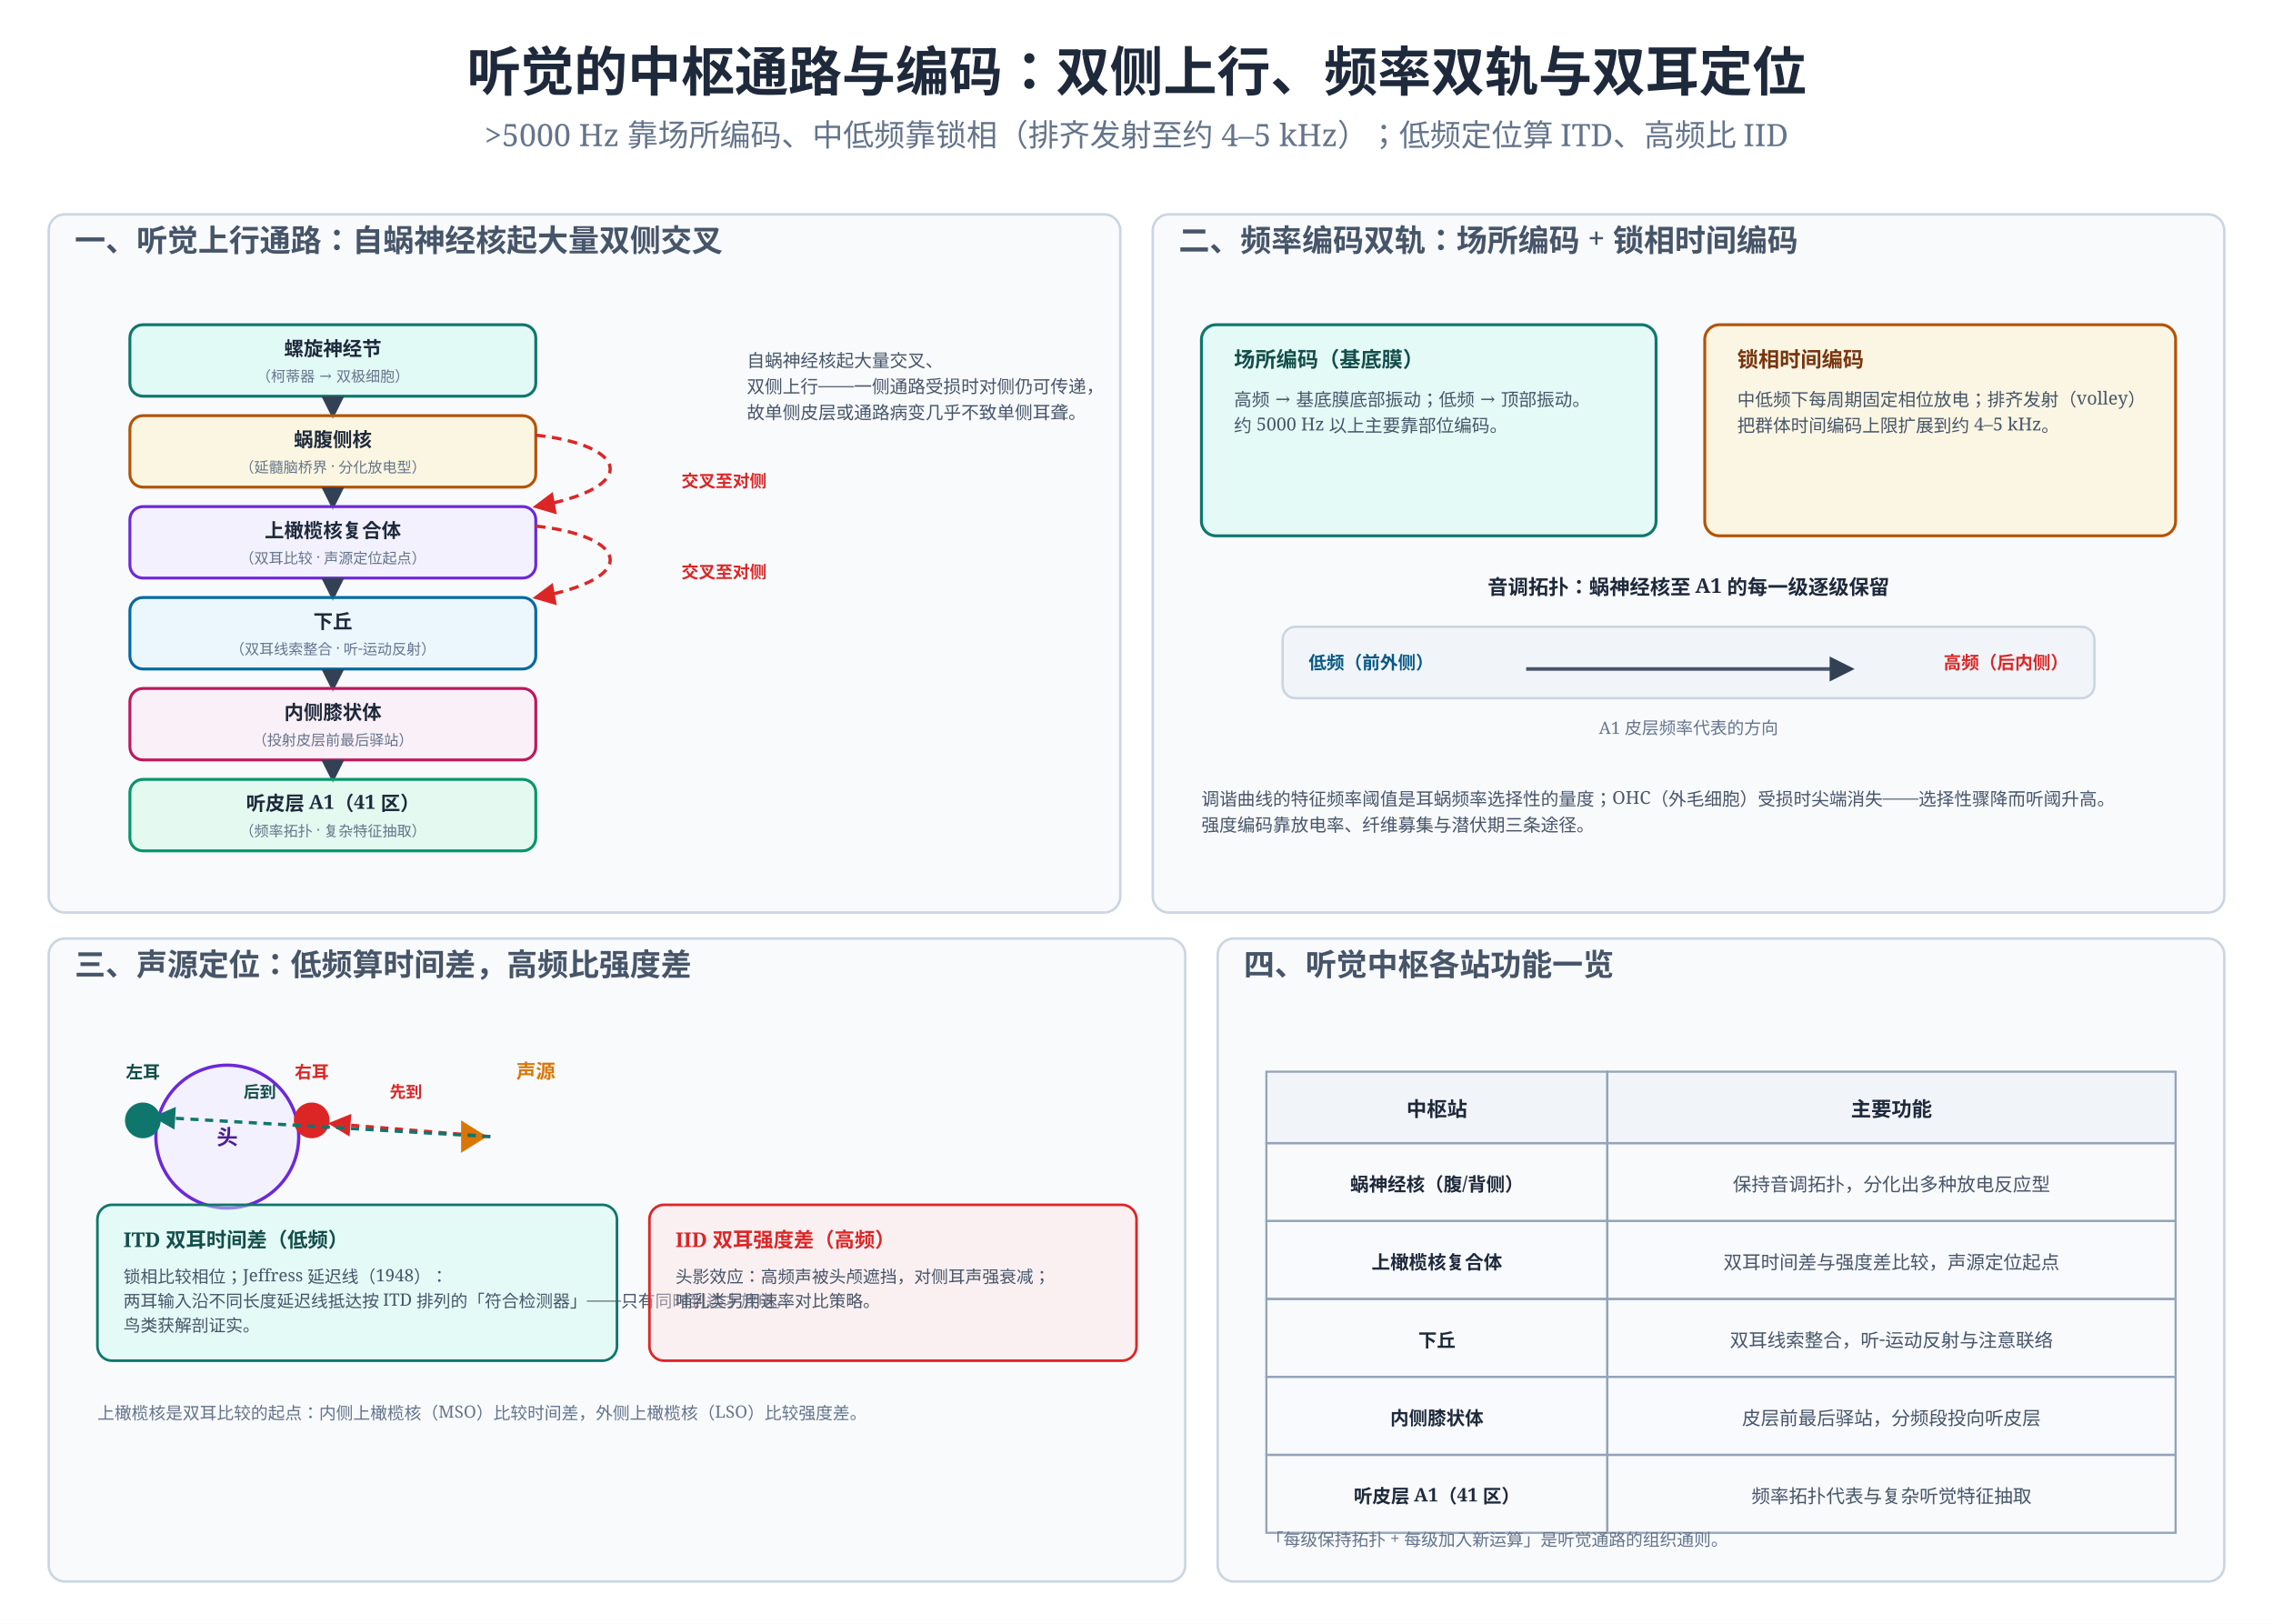
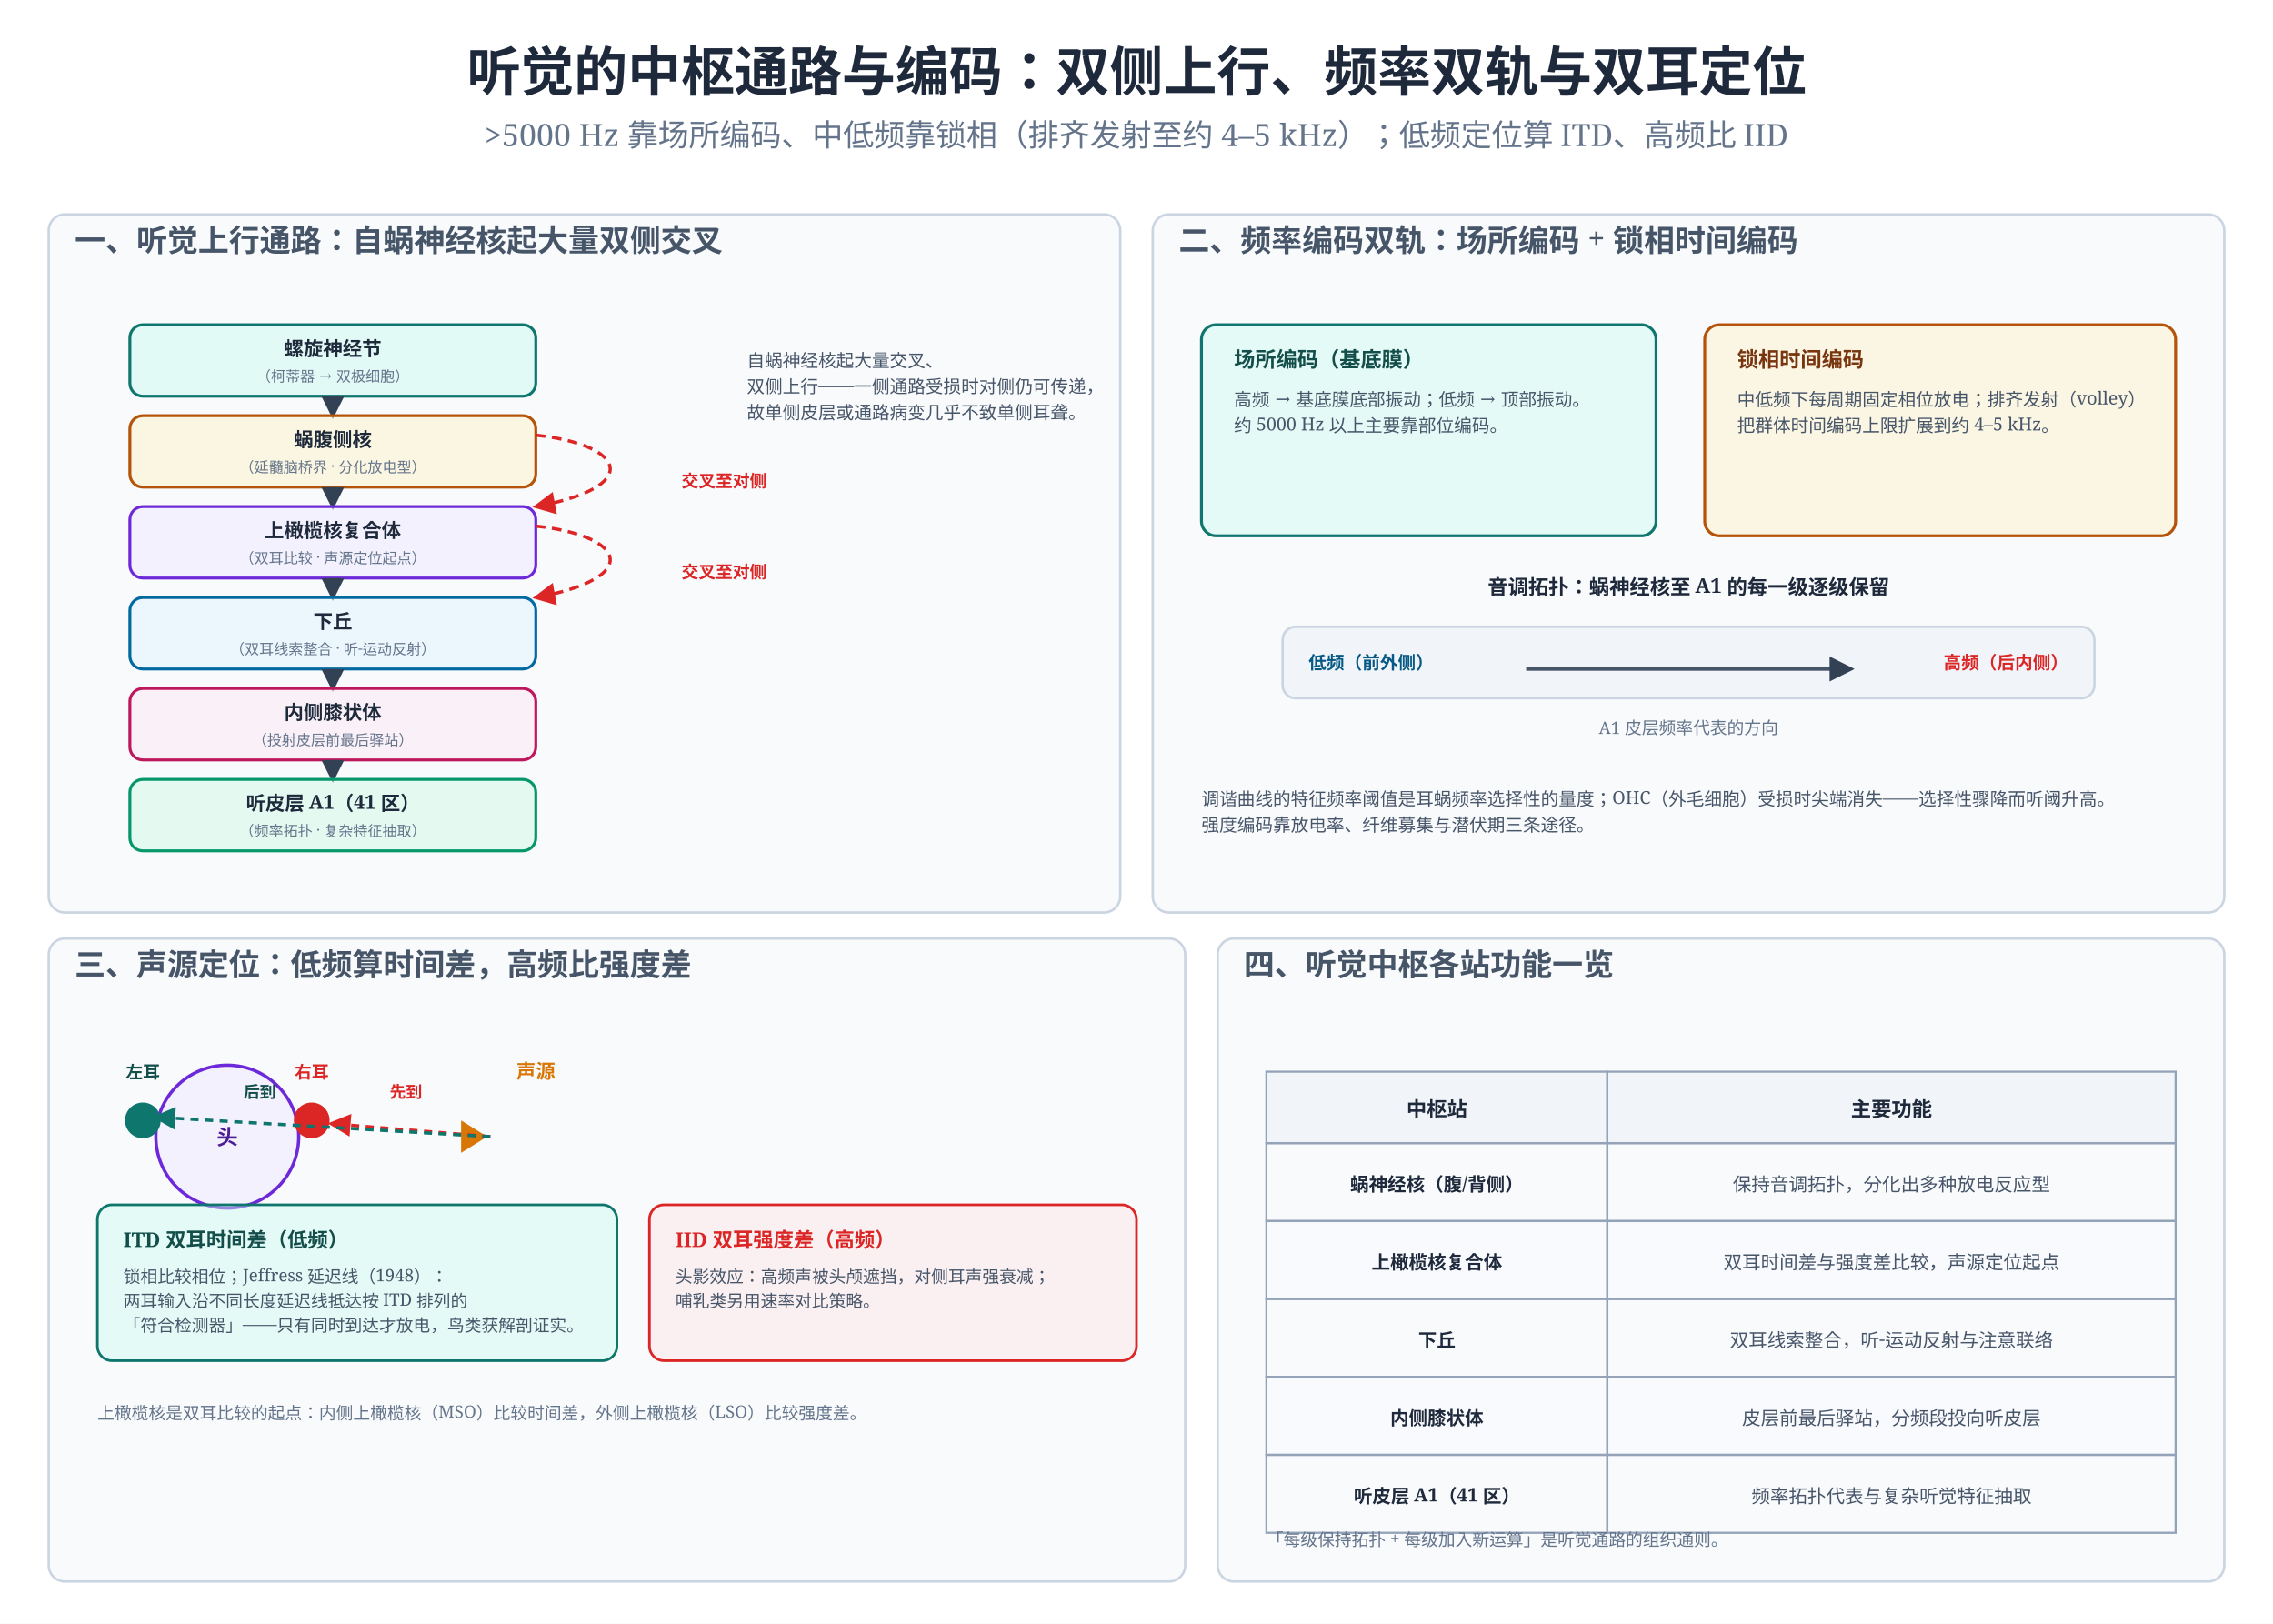
<svg xmlns="http://www.w3.org/2000/svg" width="1400" height="1000" viewBox="0 0 1400 1000" font-family="Noto Serif SC, LXGW WenKai, Songti SC, serif">
  <defs>
    <marker id="arr-ink" viewBox="0 0 10 10" refX="8.5" refY="5" markerWidth="7" markerHeight="7" orient="auto-start-reverse">
      <path d="M0,0 L10,5 L0,10 z" fill="#334155" />
    </marker>
    <marker id="arr-dna" viewBox="0 0 10 10" refX="8.5" refY="5" markerWidth="7" markerHeight="7" orient="auto-start-reverse">
      <path d="M0,0 L10,5 L0,10 z" fill="#0f766e" />
    </marker>
    <marker id="arr-rna" viewBox="0 0 10 10" refX="8.5" refY="5" markerWidth="7" markerHeight="7" orient="auto-start-reverse">
      <path d="M0,0 L10,5 L0,10 z" fill="#b45309" />
    </marker>
    <marker id="arr-pro" viewBox="0 0 10 10" refX="8.5" refY="5" markerWidth="7" markerHeight="7" orient="auto-start-reverse">
      <path d="M0,0 L10,5 L0,10 z" fill="#6d28d9" />
    </marker>
    <marker id="arr-enz" viewBox="0 0 10 10" refX="8.5" refY="5" markerWidth="7" markerHeight="7" orient="auto-start-reverse">
      <path d="M0,0 L10,5 L0,10 z" fill="#be185d" />
    </marker>
    <marker id="arr-acc" viewBox="0 0 10 10" refX="8.5" refY="5" markerWidth="7" markerHeight="7" orient="auto-start-reverse">
      <path d="M0,0 L10,5 L0,10 z" fill="#0369a1" />
    </marker>
    <marker id="arr-ok" viewBox="0 0 10 10" refX="8.5" refY="5" markerWidth="7" markerHeight="7" orient="auto-start-reverse">
      <path d="M0,0 L10,5 L0,10 z" fill="#059669" />
    </marker>
    <marker id="arr-warn" viewBox="0 0 10 10" refX="8.5" refY="5" markerWidth="7" markerHeight="7" orient="auto-start-reverse">
      <path d="M0,0 L10,5 L0,10 z" fill="#b45309" />
    </marker>
    <marker id="arr-bad" viewBox="0 0 10 10" refX="8.5" refY="5" markerWidth="7" markerHeight="7" orient="auto-start-reverse">
      <path d="M0,0 L10,5 L0,10 z" fill="#dc2626" />
    </marker>
    <marker id="arr-mute" viewBox="0 0 10 10" refX="8.5" refY="5" markerWidth="7" markerHeight="7" orient="auto-start-reverse">
      <path d="M0,0 L10,5 L0,10 z" fill="#94a3b8" />
    </marker>
  </defs>
  <rect x="0" y="0" width="1400" height="1000" fill="#ffffff" />
  <text x="700" y="56" text-anchor="middle" font-size="33" font-weight="700" fill="#1e293b">听觉的中枢通路与编码：双侧上行、频率双轨与双耳定位</text>
  <text x="700" y="90" text-anchor="middle" font-size="19" fill="#64748b">&gt;5000 Hz 靠场所编码、中低频靠锁相（排齐发射至约 4–5 kHz）；低频定位算 ITD、高频比 IID</text>
  <rect x="30" y="132" width="660" height="430" rx="10" fill="#f8fafc" stroke="#cbd5e1" stroke-width="1.5" />
  <text x="46" y="154.84" font-size="19" fill="#475569" font-weight="700">一、听觉上行通路：自蜗神经核起大量双侧交叉</text>
  <rect x="80" y="200" width="250" height="44" rx="8" fill="#ccfbf1" fill-opacity="0.5" stroke="#0f766e" stroke-width="1.8" />
  <text x="205" y="219" font-size="12" fill="#1e293b" text-anchor="middle" font-weight="700">螺旋神经节</text>
  <text x="205" y="235" font-size="9" fill="#64748b" text-anchor="middle">（柯蒂器 → 双极细胞）</text>
  <line x1="205" y1="244" x2="205" y2="256" stroke="#475569" stroke-width="2" marker-end="url(#arr-ink)" />
  <rect x="80" y="256" width="250" height="44" rx="8" fill="#fef3c7" fill-opacity="0.5" stroke="#b45309" stroke-width="1.8" />
  <text x="205" y="275" font-size="12" fill="#1e293b" text-anchor="middle" font-weight="700">蜗腹侧核</text>
  <text x="205" y="291" font-size="9" fill="#64748b" text-anchor="middle">（延髓脑桥界 · 分化放电型）</text>
  <line x1="205" y1="300" x2="205" y2="312" stroke="#475569" stroke-width="2" marker-end="url(#arr-ink)" />
  <rect x="80" y="312" width="250" height="44" rx="8" fill="#ede9fe" fill-opacity="0.5" stroke="#6d28d9" stroke-width="1.8" />
  <text x="205" y="331" font-size="12" fill="#1e293b" text-anchor="middle" font-weight="700">上橄榄核复合体</text>
  <text x="205" y="347" font-size="9" fill="#64748b" text-anchor="middle">（双耳比较 · 声源定位起点）</text>
  <line x1="205" y1="356" x2="205" y2="368" stroke="#475569" stroke-width="2" marker-end="url(#arr-ink)" />
  <rect x="80" y="368" width="250" height="44" rx="8" fill="#e0f2fe" fill-opacity="0.5" stroke="#0369a1" stroke-width="1.8" />
  <text x="205" y="387" font-size="12" fill="#1e293b" text-anchor="middle" font-weight="700">下丘</text>
  <text x="205" y="403" font-size="9" fill="#64748b" text-anchor="middle">（双耳线索整合 · 听-运动反射）</text>
  <line x1="205" y1="412" x2="205" y2="424" stroke="#475569" stroke-width="2" marker-end="url(#arr-ink)" />
  <rect x="80" y="424" width="250" height="44" rx="8" fill="#fce7f3" fill-opacity="0.5" stroke="#be185d" stroke-width="1.8" />
  <text x="205" y="443" font-size="12" fill="#1e293b" text-anchor="middle" font-weight="700">内侧膝状体</text>
  <text x="205" y="459" font-size="9" fill="#64748b" text-anchor="middle">（投射皮层前最后驿站）</text>
  <line x1="205" y1="468" x2="205" y2="480" stroke="#475569" stroke-width="2" marker-end="url(#arr-ink)" />
  <rect x="80" y="480" width="250" height="44" rx="8" fill="#d1fae5" fill-opacity="0.5" stroke="#059669" stroke-width="1.8" />
  <text x="205" y="499" font-size="12" fill="#1e293b" text-anchor="middle" font-weight="700">听皮层 A1（41 区）</text>
  <text x="205" y="515" font-size="9" fill="#64748b" text-anchor="middle">（频率拓扑 · 复杂特征抽取）</text>
  <text x="460" y="226" font-size="11" fill="#475569">自蜗神经核起大量交叉、</text>
  <text x="460" y="242" font-size="11" fill="#475569">双侧上行——一侧通路受损时对侧仍可传递，</text>
  <text x="460" y="258" font-size="11" fill="#475569">故单侧皮层或通路病变几乎不致单侧耳聋。</text>
  <path d="M330,268 C386,274 396,300 330,312" fill="none" stroke="#dc2626" stroke-width="2" stroke-dasharray="6 4" marker-end="url(#arr-bad)" />
  <path d="M330,324 C386,330 396,356 330,368" fill="none" stroke="#dc2626" stroke-width="2" stroke-dasharray="6 4" marker-end="url(#arr-bad)" />
  <text x="446" y="300" font-size="10.5" fill="#dc2626" text-anchor="middle" font-weight="700">交叉至对侧</text>
  <text x="446" y="356" font-size="10.5" fill="#dc2626" text-anchor="middle" font-weight="700">交叉至对侧</text>
  <rect x="710" y="132" width="660" height="430" rx="10" fill="#f8fafc" stroke="#cbd5e1" stroke-width="1.5" />
  <text x="726" y="154.84" font-size="19" fill="#475569" font-weight="700">二、频率编码双轨：场所编码 + 锁相时间编码</text>
  <rect x="740" y="200" width="280" height="130" rx="9" fill="#ccfbf1" fill-opacity="0.45" stroke="#0f766e" stroke-width="1.8" />
  <text x="760" y="226" font-size="13" fill="#134e4a" font-weight="700">场所编码（基底膜）</text>
  <text x="760" y="250" font-size="11" fill="#475569">高频 → 基底膜底部振动；低频 → 顶部振动。</text>
  <text x="760" y="266" font-size="11" fill="#475569">约 5000 Hz 以上主要靠部位编码。</text>
  <rect x="1050" y="200" width="290" height="130" rx="9" fill="#fef3c7" fill-opacity="0.45" stroke="#b45309" stroke-width="1.8" />
  <text x="1070" y="226" font-size="13" fill="#78350f" font-weight="700">锁相时间编码</text>
  <text x="1070" y="250" font-size="11" fill="#475569">中低频下每周期固定相位放电；排齐发射（volley）</text>
  <text x="1070" y="266" font-size="11" fill="#475569">把群体时间编码上限扩展到约 4–5 kHz。</text>
  <text x="1040" y="366" font-size="12.5" fill="#1e293b" text-anchor="middle" font-weight="700">音调拓扑：蜗神经核至 A1 的每一级逐级保留</text>
  <rect x="790" y="386" width="500" height="44" rx="8" fill="#f1f5f9" stroke="#cbd5e1" stroke-width="1.5" />
  <text x="806" y="412" font-size="11" fill="#075985" font-weight="700">低频（前外侧）</text>
  <text x="1274" y="412" font-size="11" fill="#dc2626" text-anchor="end" font-weight="700">高频（后内侧）</text>
  <line x1="940" y1="412" x2="1140" y2="412" stroke="#475569" stroke-width="2.2" marker-end="url(#arr-ink)" />
  <text x="1040" y="452" font-size="10.5" fill="#64748b" text-anchor="middle">A1 皮层频率代表的方向</text>
  <text x="740" y="496" font-size="11" fill="#475569">调谐曲线的特征频率阈值是耳蜗频率选择性的量度；OHC（外毛细胞）受损时尖端消失——选择性骤降而听阈升高。</text>
  <text x="740" y="512" font-size="11" fill="#475569">强度编码靠放电率、纤维募集与潜伏期三条途径。</text>
  <rect x="30" y="578" width="700" height="396" rx="10" fill="#f8fafc" stroke="#cbd5e1" stroke-width="1.5" />
  <text x="46" y="600.84" font-size="19" fill="#475569" font-weight="700">三、声源定位：低频算时间差，高频比强度差</text>
  <circle cx="140" cy="700" r="44" fill="#ede9fe" fill-opacity="0.5" stroke="#6d28d9" stroke-width="2" />
  <text x="140" y="705" font-size="13" fill="#4c1d95" text-anchor="middle" font-weight="700">头</text>
  <circle cx="88" cy="690" r="11" fill="#0f766e" />
  <circle cx="192" cy="690" r="11" fill="#dc2626" />
  <text x="88" y="664" font-size="10.5" fill="#134e4a" text-anchor="middle" font-weight="700">左耳</text>
  <text x="192" y="664" font-size="10.5" fill="#dc2626" text-anchor="middle" font-weight="700">右耳</text>
  <text x="330" y="664" font-size="12" fill="#d97706" text-anchor="middle" font-weight="700">声源</text>
  <polygon points="300,700 284,690 284,710" fill="#d97706" />
  <line x1="302" y1="700" x2="204" y2="692" stroke="#dc2626" stroke-width="2" stroke-dasharray="5 4" marker-end="url(#arr-bad)" />
  <line x1="302" y1="700" x2="96" y2="688" stroke="#0f766e" stroke-width="2" stroke-dasharray="5 4" marker-end="url(#arr-dna)" />
  <text x="250" y="676" font-size="10" fill="#dc2626" text-anchor="middle" font-weight="700">先到</text>
  <text x="160" y="676" font-size="10" fill="#134e4a" text-anchor="middle" font-weight="700">后到</text>
  <rect x="60" y="742" width="320" height="96" rx="9" fill="#ccfbf1" fill-opacity="0.45" stroke="#0f766e" stroke-width="1.6" />
  <text x="76" y="768" font-size="12.5" fill="#134e4a" font-weight="700">ITD 双耳时间差（低频）</text>
  <text x="76" y="790" font-size="10.5" fill="#475569">锁相比较相位；Jeffress 延迟线（1948）：</text>
-   <text x="76" y="805" font-size="10.5" fill="#475569">两耳输入沿不同长度延迟线抵达按 ITD 排列的「符合检测器」——只有同时到达才放电，</text>
-   <text x="76" y="820" font-size="10.5" fill="#475569">鸟类获解剖证实。</text>
+   <text x="76" y="805" font-size="10.5" fill="#475569">两耳输入沿不同长度延迟线抵达按 ITD 排列的</text>
+   <text x="76" y="820" font-size="10.5" fill="#475569">「符合检测器」——只有同时到达才放电，鸟类获解剖证实。</text>
  <rect x="400" y="742" width="300" height="96" rx="9" fill="#fee2e2" fill-opacity="0.4" stroke="#dc2626" stroke-width="1.6" />
  <text x="416" y="768" font-size="12.5" fill="#dc2626" font-weight="700">IID 双耳强度差（高频）</text>
  <text x="416" y="790" font-size="10.5" fill="#475569">头影效应：高频声被头颅遮挡，对侧耳声强衰减；</text>
  <text x="416" y="805" font-size="10.5" fill="#475569">哺乳类另用速率对比策略。</text>
  <text x="60" y="874" font-size="10.5" fill="#64748b">上橄榄核是双耳比较的起点：内侧上橄榄核（MSO）比较时间差，外侧上橄榄核（LSO）比较强度差。</text>
  <rect x="750" y="578" width="620" height="396" rx="10" fill="#f8fafc" stroke="#cbd5e1" stroke-width="1.5" />
  <text x="766" y="600.84" font-size="19" fill="#475569" font-weight="700">四、听觉中枢各站功能一览</text>
  <rect x="780" y="660" width="210" height="44" fill="#f1f5f9" stroke="#94a3b8" stroke-width="1.3" />
  <text x="885" y="687.5" font-size="12.5" fill="#1e293b" text-anchor="middle" font-weight="700">中枢站</text>
  <rect x="990" y="660" width="350" height="44" fill="#f1f5f9" stroke="#94a3b8" stroke-width="1.3" />
  <text x="1165" y="687.5" font-size="12.5" fill="#1e293b" text-anchor="middle" font-weight="700">主要功能</text>
  <rect x="780" y="704" width="210" height="48" fill="none" stroke="#94a3b8" stroke-width="1.3" />
  <text x="885" y="733.5" font-size="11.5" fill="#1e293b" text-anchor="middle" font-weight="700">蜗神经核（腹/背侧）</text>
  <rect x="990" y="704" width="350" height="48" fill="none" stroke="#94a3b8" stroke-width="1.3" />
  <text x="1165" y="733.5" font-size="11.5" fill="#475569" text-anchor="middle" font-weight="500">保持音调拓扑，分化出多种放电反应型</text>
  <rect x="780" y="752" width="560" height="48" fill="#f8fafc" fill-opacity="0.85" />
  <rect x="780" y="752" width="210" height="48" fill="none" stroke="#94a3b8" stroke-width="1.3" />
  <text x="885" y="781.5" font-size="11.5" fill="#1e293b" text-anchor="middle" font-weight="700">上橄榄核复合体</text>
  <rect x="990" y="752" width="350" height="48" fill="none" stroke="#94a3b8" stroke-width="1.3" />
  <text x="1165" y="781.5" font-size="11.5" fill="#475569" text-anchor="middle" font-weight="500">双耳时间差与强度差比较，声源定位起点</text>
  <rect x="780" y="800" width="210" height="48" fill="none" stroke="#94a3b8" stroke-width="1.3" />
  <text x="885" y="829.5" font-size="11.5" fill="#1e293b" text-anchor="middle" font-weight="700">下丘</text>
  <rect x="990" y="800" width="350" height="48" fill="none" stroke="#94a3b8" stroke-width="1.3" />
  <text x="1165" y="829.5" font-size="11.5" fill="#475569" text-anchor="middle" font-weight="500">双耳线索整合，听-运动反射与注意联络</text>
  <rect x="780" y="848" width="560" height="48" fill="#f8fafc" fill-opacity="0.85" />
  <rect x="780" y="848" width="210" height="48" fill="none" stroke="#94a3b8" stroke-width="1.3" />
  <text x="885" y="877.5" font-size="11.5" fill="#1e293b" text-anchor="middle" font-weight="700">内侧膝状体</text>
  <rect x="990" y="848" width="350" height="48" fill="none" stroke="#94a3b8" stroke-width="1.3" />
  <text x="1165" y="877.5" font-size="11.5" fill="#475569" text-anchor="middle" font-weight="500">皮层前最后驿站，分频段投向听皮层</text>
  <rect x="780" y="896" width="210" height="48" fill="none" stroke="#94a3b8" stroke-width="1.3" />
  <text x="885" y="925.5" font-size="11.5" fill="#1e293b" text-anchor="middle" font-weight="700">听皮层 A1（41 区）</text>
  <rect x="990" y="896" width="350" height="48" fill="none" stroke="#94a3b8" stroke-width="1.3" />
  <text x="1165" y="925.5" font-size="11.5" fill="#475569" text-anchor="middle" font-weight="500">频率拓扑代表与复杂听觉特征抽取</text>
  <text x="780" y="952" font-size="10.5" fill="#64748b">「每级保持拓扑 + 每级加入新运算」是听觉通路的组织通则。</text>
</svg>
